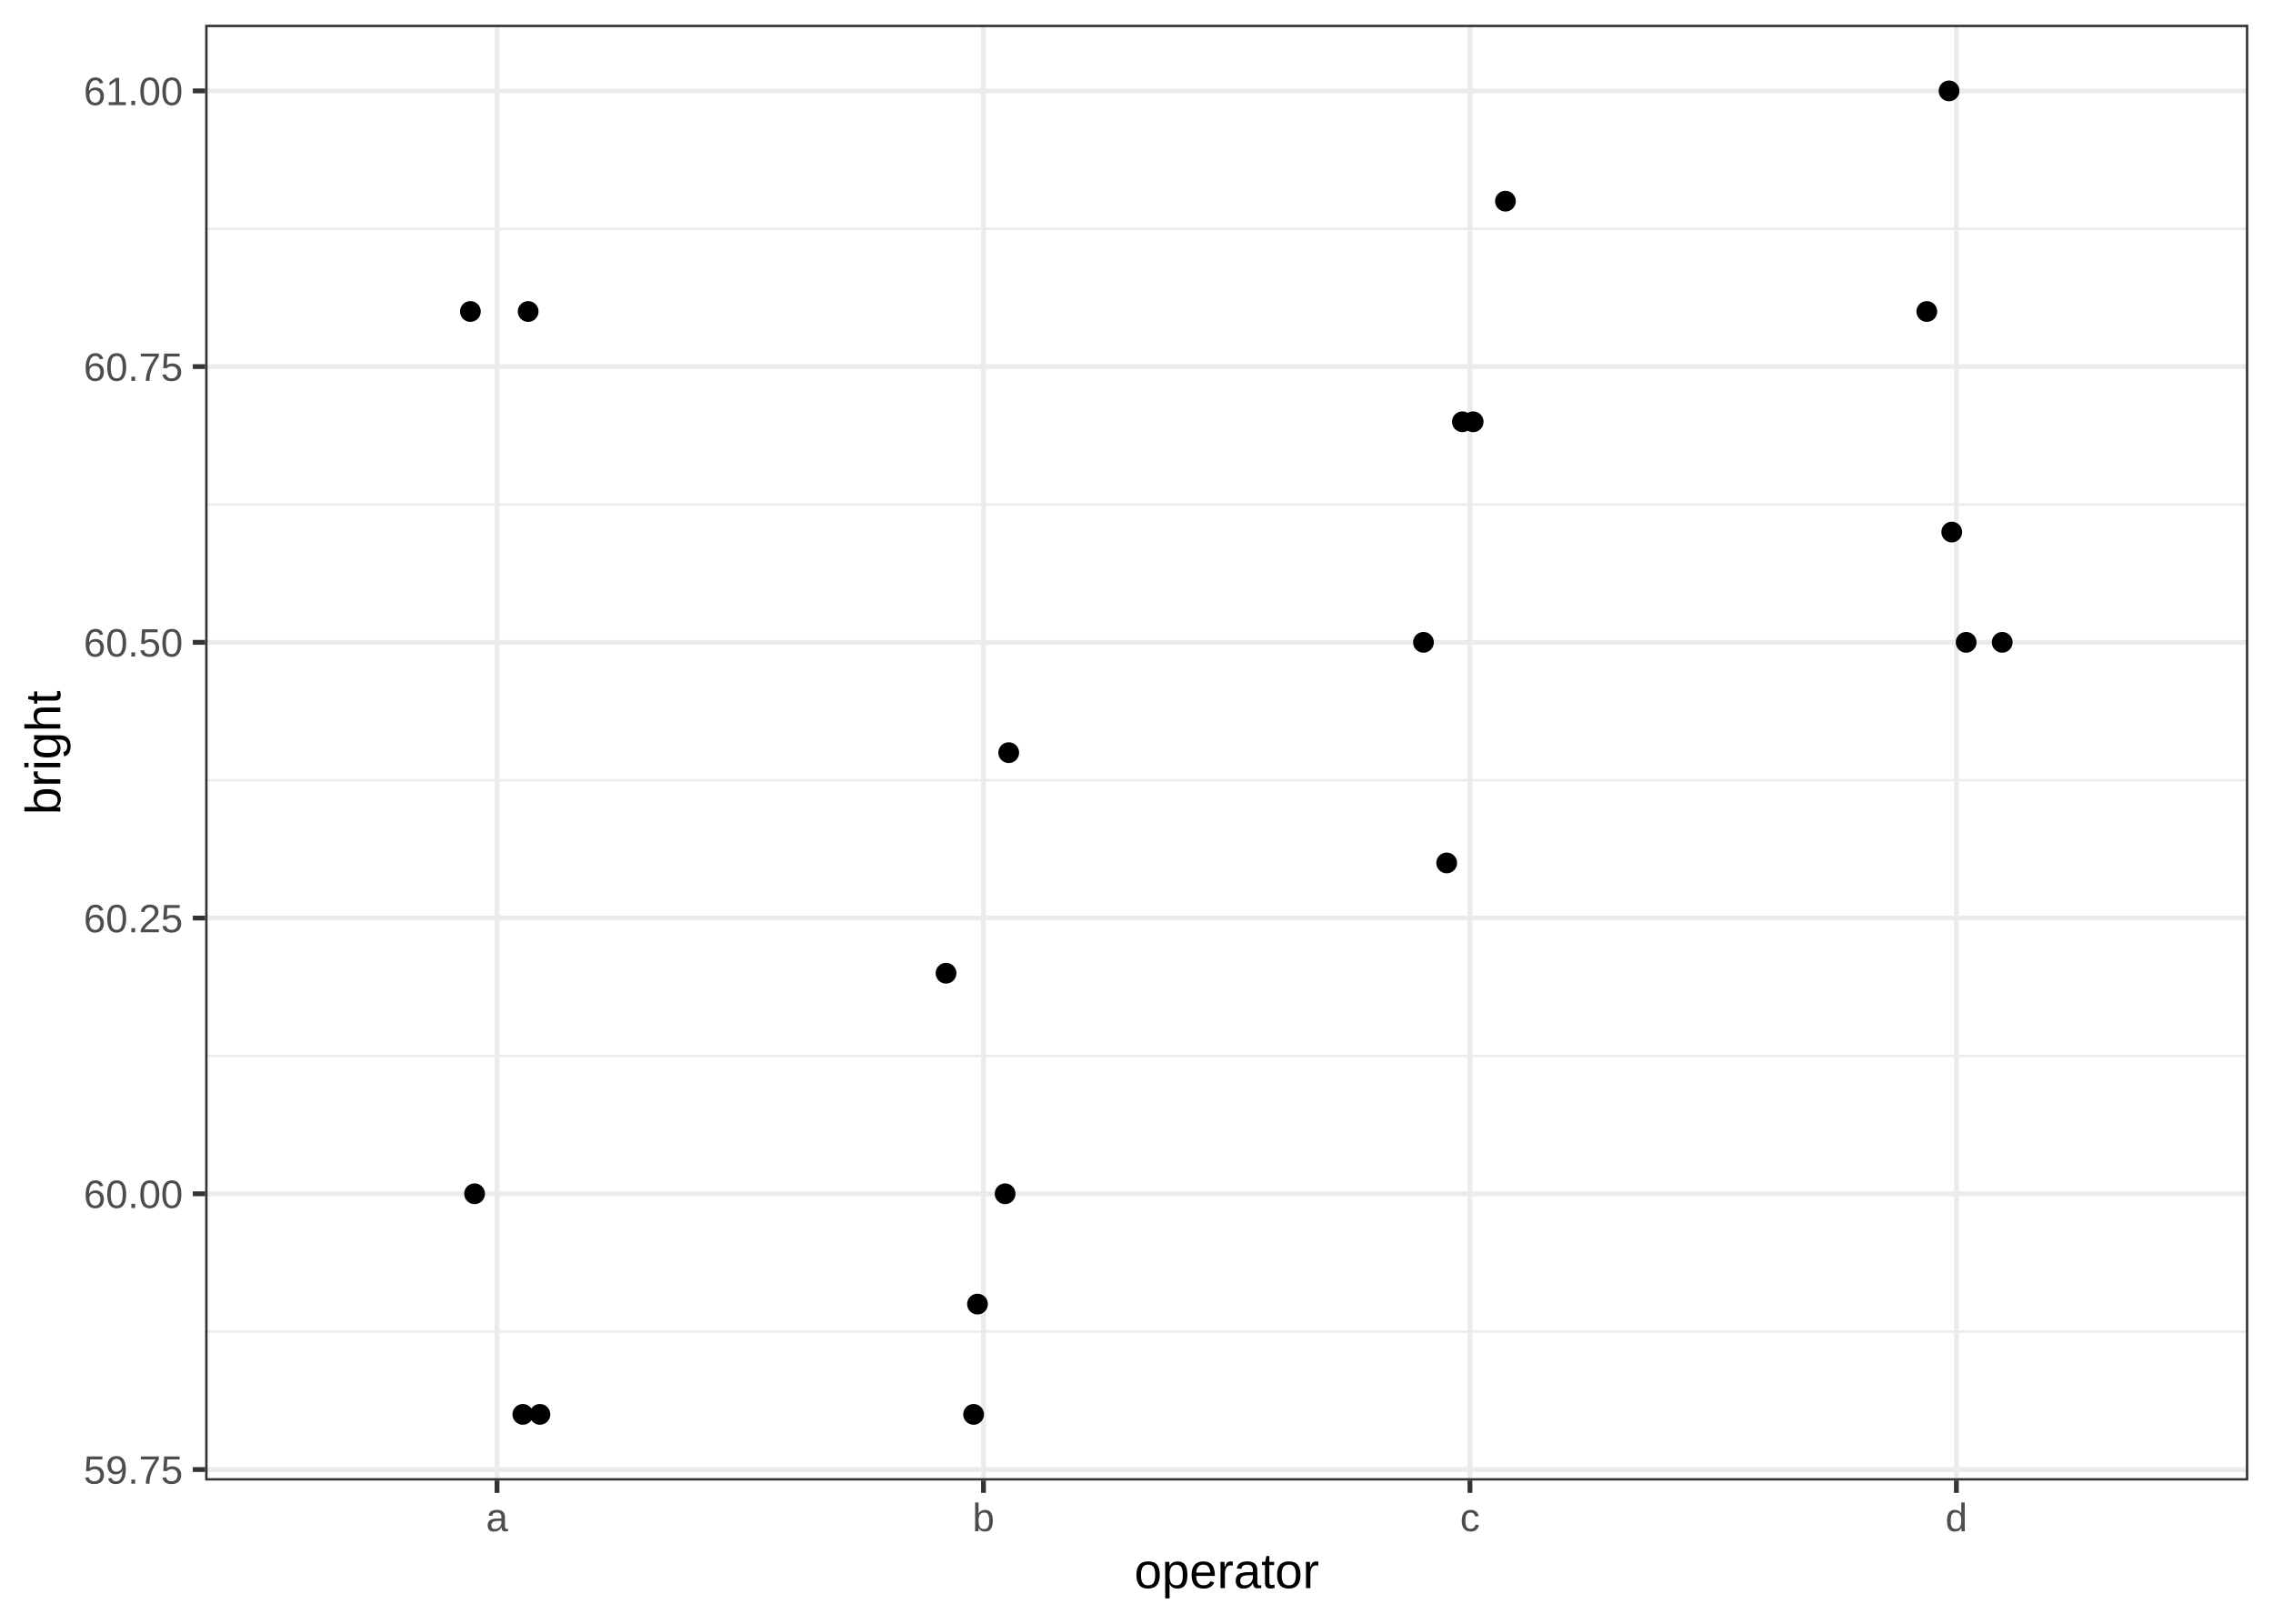
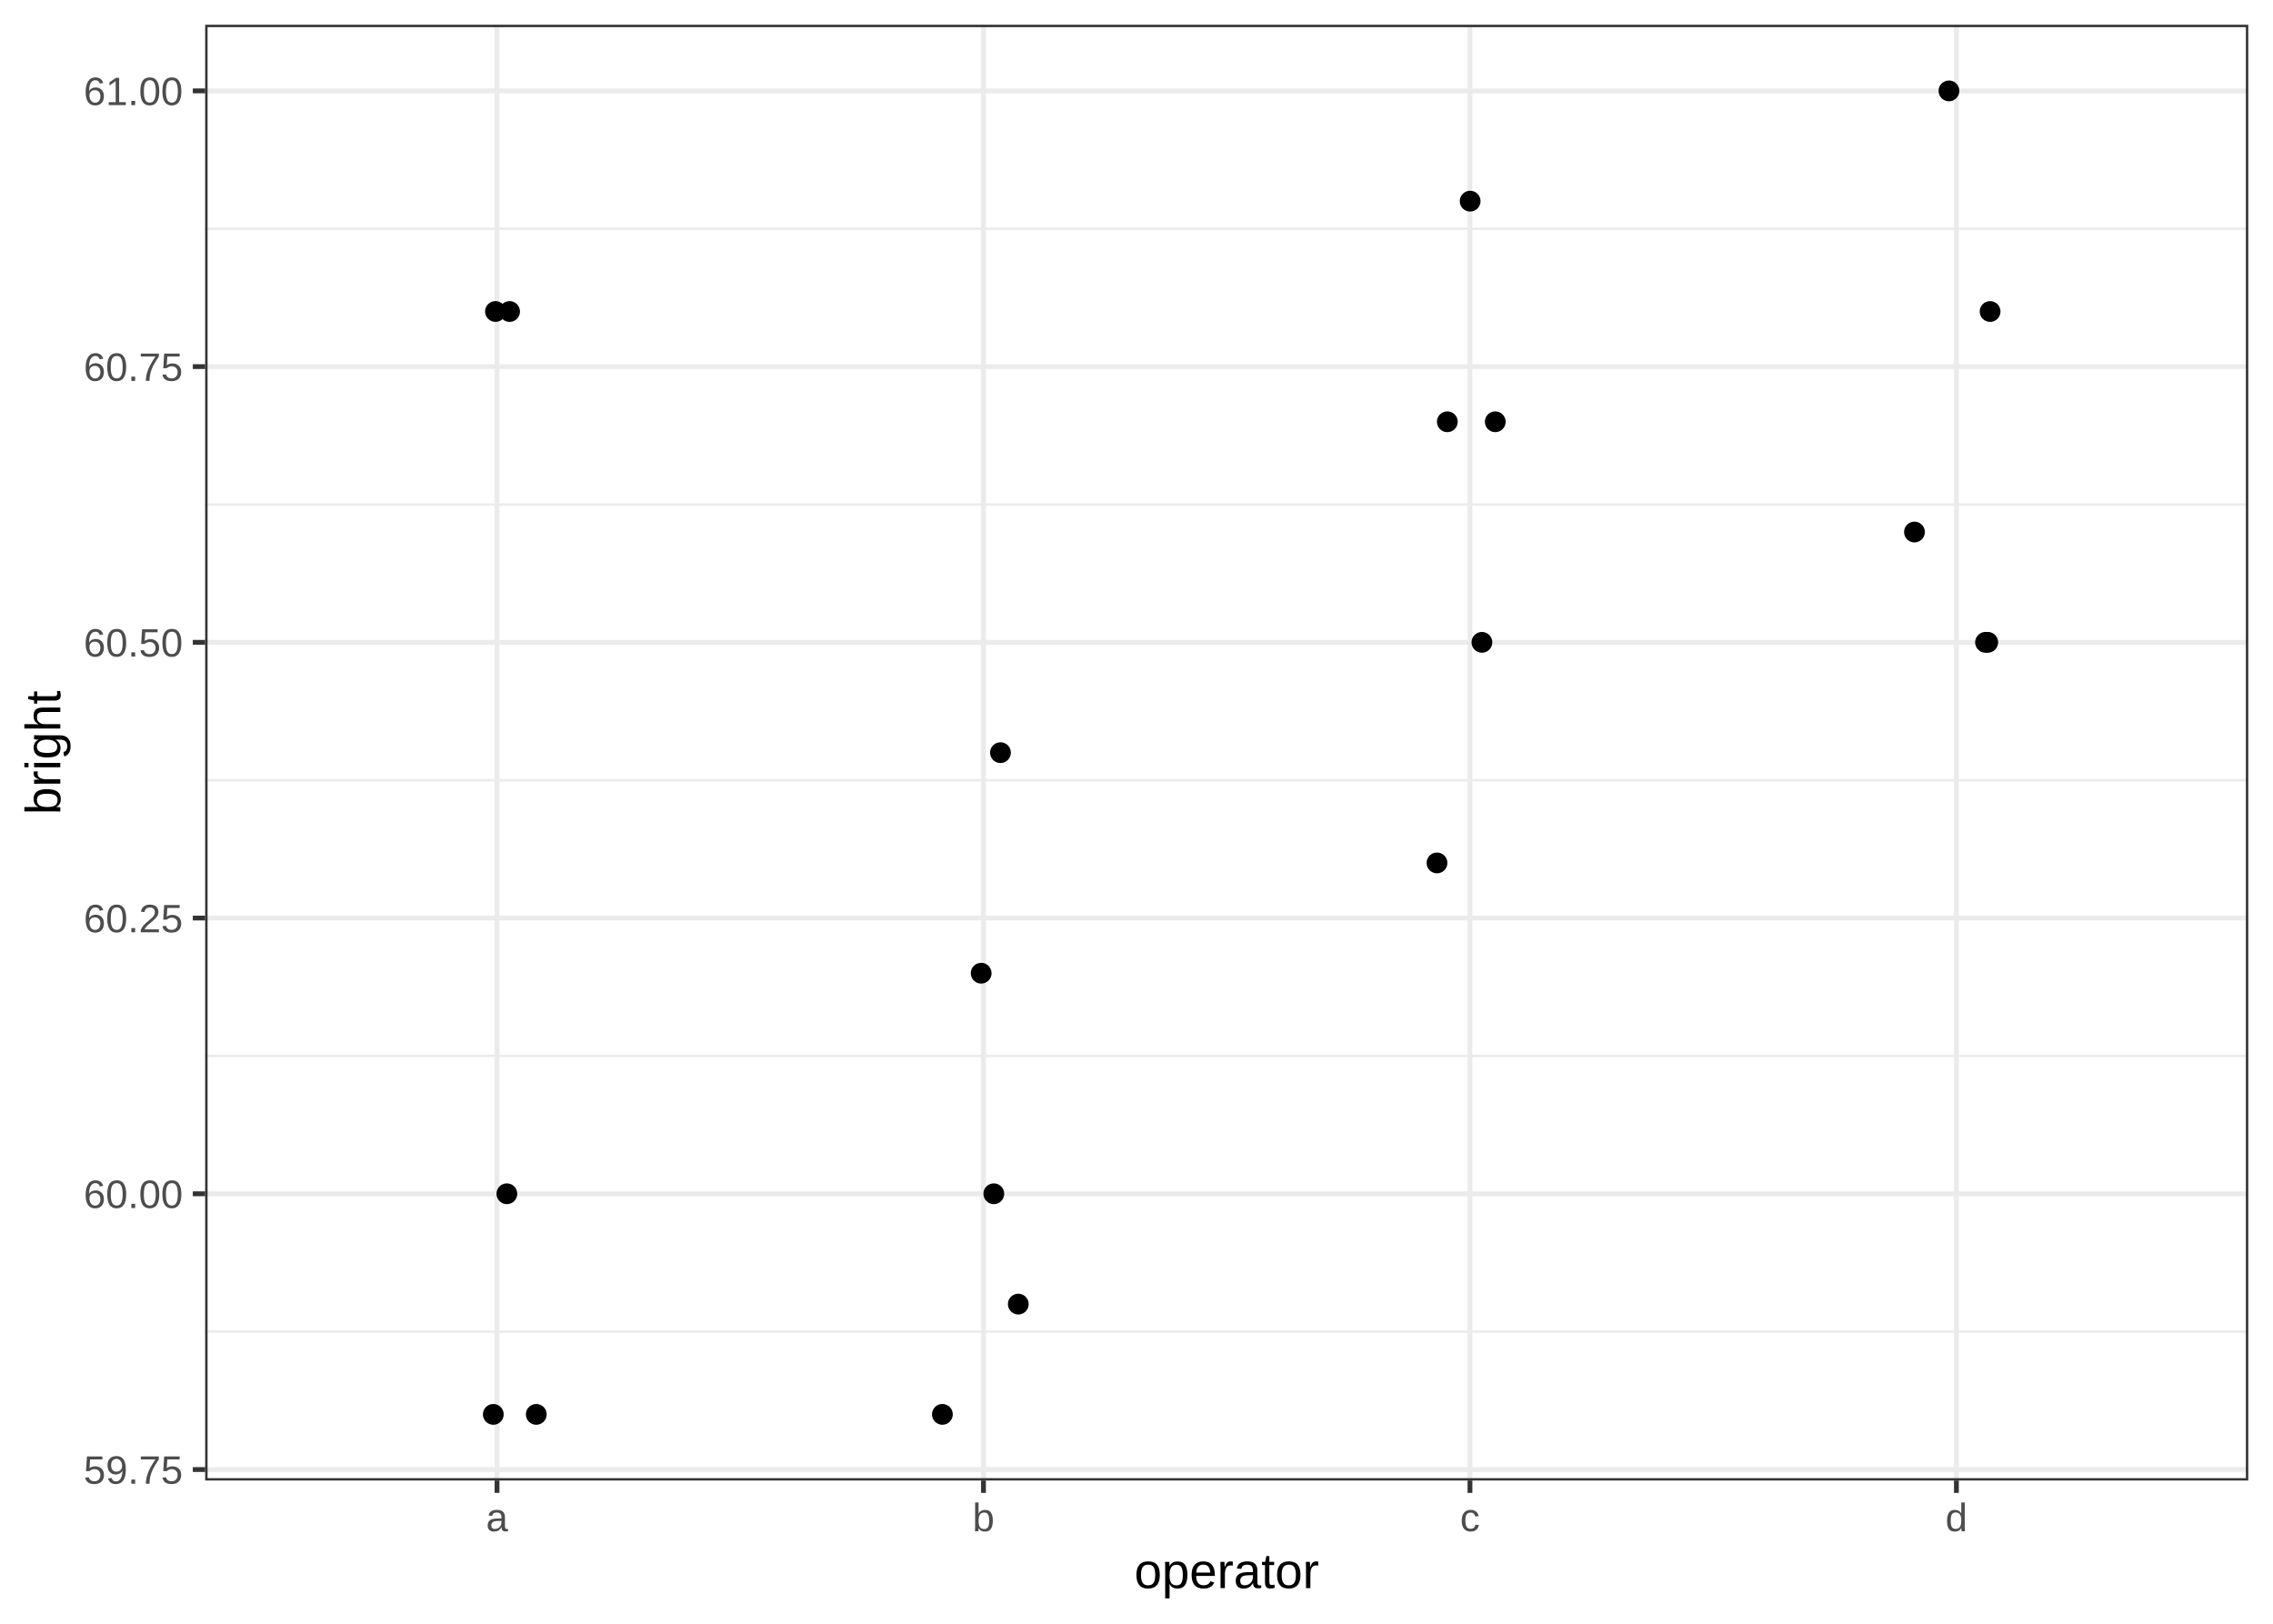
<svg xmlns="http://www.w3.org/2000/svg" class="svglite" width="504.00pt" height="360.00pt" viewBox="0 0 504.00 360.00">
  <defs>
    <style type="text/css">
    .svglite line, .svglite polyline, .svglite polygon, .svglite path, .svglite rect, .svglite circle {
      fill: none;
      stroke: #000000;
      stroke-linecap: round;
      stroke-linejoin: round;
      stroke-miterlimit: 10.00;
    }
    .svglite text {
      white-space: pre;
    }
  </style>
  </defs>
  <rect width="100%" height="100%" style="stroke: none; fill: #FFFFFF;" />
  <defs>
    <clipPath id="cpMC4wMHw1MDQuMDB8MC4wMHwzNjAuMDA=">
      <rect x="0.00" y="0.00" width="504.00" height="360.00" />
    </clipPath>
  </defs>
  <g clip-path="url(#cpMC4wMHw1MDQuMDB8MC4wMHwzNjAuMDA=)">
    <rect x="0.00" y="0.00" width="504.00" height="360.00" style="stroke-width: 1.07; stroke: #FFFFFF; fill: #FFFFFF;" />
  </g>
  <defs>
    <clipPath id="cpNDUuNDl8NDk4LjUyfDUuNDh8MzI4LjI1">
      <rect x="45.49" y="5.48" width="453.03" height="322.77" />
    </clipPath>
  </defs>
  <g clip-path="url(#cpNDUuNDl8NDk4LjUyfDUuNDh8MzI4LjI1)">
    <rect x="45.49" y="5.48" width="453.03" height="322.77" style="stroke-width: 1.07; stroke: none; fill: #FFFFFF;" />
    <polyline points="45.49,295.24 498.52,295.24 " style="stroke-width: 0.53; stroke: #EBEBEB; stroke-linecap: butt;" />
    <polyline points="45.49,234.11 498.52,234.11 " style="stroke-width: 0.53; stroke: #EBEBEB; stroke-linecap: butt;" />
    <polyline points="45.49,172.98 498.52,172.98 " style="stroke-width: 0.53; stroke: #EBEBEB; stroke-linecap: butt;" />
    <polyline points="45.49,111.85 498.52,111.85 " style="stroke-width: 0.53; stroke: #EBEBEB; stroke-linecap: butt;" />
    <polyline points="45.49,50.72 498.52,50.72 " style="stroke-width: 0.53; stroke: #EBEBEB; stroke-linecap: butt;" />
    <polyline points="45.49,325.81 498.52,325.81 " style="stroke-width: 1.07; stroke: #EBEBEB; stroke-linecap: butt;" />
    <polyline points="45.49,264.67 498.52,264.67 " style="stroke-width: 1.07; stroke: #EBEBEB; stroke-linecap: butt;" />
    <polyline points="45.49,203.54 498.52,203.54 " style="stroke-width: 1.07; stroke: #EBEBEB; stroke-linecap: butt;" />
    <polyline points="45.49,142.41 498.52,142.41 " style="stroke-width: 1.07; stroke: #EBEBEB; stroke-linecap: butt;" />
    <polyline points="45.49,81.28 498.52,81.28 " style="stroke-width: 1.07; stroke: #EBEBEB; stroke-linecap: butt;" />
    <polyline points="45.49,20.15 498.52,20.15 " style="stroke-width: 1.07; stroke: #EBEBEB; stroke-linecap: butt;" />
    <polyline points="110.21,328.25 110.21,5.48 " style="stroke-width: 1.07; stroke: #EBEBEB; stroke-linecap: butt;" />
    <polyline points="218.07,328.25 218.07,5.48 " style="stroke-width: 1.07; stroke: #EBEBEB; stroke-linecap: butt;" />
    <polyline points="325.94,328.25 325.94,5.48 " style="stroke-width: 1.07; stroke: #EBEBEB; stroke-linecap: butt;" />
    <polyline points="433.80,328.25 433.80,5.48 " style="stroke-width: 1.07; stroke: #EBEBEB; stroke-linecap: butt;" />
-     <circle cx="119.72" cy="313.58" r="1.95" style="stroke-width: 0.71; fill: #000000;" />
-     <circle cx="105.23" cy="264.67" r="1.95" style="stroke-width: 0.71; fill: #000000;" />
-     <circle cx="117.11" cy="69.06" r="1.95" style="stroke-width: 0.71; fill: #000000;" />
-     <circle cx="104.30" cy="69.06" r="1.95" style="stroke-width: 0.71; fill: #000000;" />
-     <circle cx="115.93" cy="313.58" r="1.95" style="stroke-width: 0.71; fill: #000000;" />
-     <circle cx="215.88" cy="313.58" r="1.95" style="stroke-width: 0.71; fill: #000000;" />
-     <circle cx="209.77" cy="215.77" r="1.95" style="stroke-width: 0.71; fill: #000000;" />
-     <circle cx="223.67" cy="166.87" r="1.95" style="stroke-width: 0.71; fill: #000000;" />
-     <circle cx="216.74" cy="289.13" r="1.95" style="stroke-width: 0.71; fill: #000000;" />
-     <circle cx="222.87" cy="264.67" r="1.95" style="stroke-width: 0.71; fill: #000000;" />
-     <circle cx="324.26" cy="93.51" r="1.95" style="stroke-width: 0.71; fill: #000000;" />
-     <circle cx="326.65" cy="93.51" r="1.95" style="stroke-width: 0.71; fill: #000000;" />
-     <circle cx="315.63" cy="142.41" r="1.95" style="stroke-width: 0.71; fill: #000000;" />
-     <circle cx="333.81" cy="44.60" r="1.95" style="stroke-width: 0.71; fill: #000000;" />
-     <circle cx="320.78" cy="191.32" r="1.95" style="stroke-width: 0.71; fill: #000000;" />
-     <circle cx="432.17" cy="20.15" r="1.95" style="stroke-width: 0.71; fill: #000000;" />
-     <circle cx="427.24" cy="69.06" r="1.95" style="stroke-width: 0.71; fill: #000000;" />
-     <circle cx="432.77" cy="117.96" r="1.95" style="stroke-width: 0.71; fill: #000000;" />
-     <circle cx="435.96" cy="142.41" r="1.95" style="stroke-width: 0.71; fill: #000000;" />
-     <circle cx="443.96" cy="142.41" r="1.95" style="stroke-width: 0.71; fill: #000000;" />
+     <circle cx="118.91" cy="313.58" r="1.95" style="stroke-width: 0.71; fill: #000000;" />
+     <circle cx="112.39" cy="264.67" r="1.95" style="stroke-width: 0.71; fill: #000000;" />
+     <circle cx="109.86" cy="69.06" r="1.95" style="stroke-width: 0.71; fill: #000000;" />
+     <circle cx="112.99" cy="69.06" r="1.95" style="stroke-width: 0.71; fill: #000000;" />
+     <circle cx="109.38" cy="313.58" r="1.95" style="stroke-width: 0.71; fill: #000000;" />
+     <circle cx="208.96" cy="313.58" r="1.95" style="stroke-width: 0.71; fill: #000000;" />
+     <circle cx="217.56" cy="215.77" r="1.95" style="stroke-width: 0.71; fill: #000000;" />
+     <circle cx="221.84" cy="166.87" r="1.95" style="stroke-width: 0.71; fill: #000000;" />
+     <circle cx="225.79" cy="289.13" r="1.95" style="stroke-width: 0.71; fill: #000000;" />
+     <circle cx="220.36" cy="264.67" r="1.95" style="stroke-width: 0.71; fill: #000000;" />
+     <circle cx="320.92" cy="93.51" r="1.95" style="stroke-width: 0.71; fill: #000000;" />
+     <circle cx="331.55" cy="93.51" r="1.95" style="stroke-width: 0.71; fill: #000000;" />
+     <circle cx="328.59" cy="142.41" r="1.95" style="stroke-width: 0.71; fill: #000000;" />
+     <circle cx="325.98" cy="44.60" r="1.95" style="stroke-width: 0.71; fill: #000000;" />
+     <circle cx="318.63" cy="191.32" r="1.95" style="stroke-width: 0.71; fill: #000000;" />
+     <circle cx="432.15" cy="20.15" r="1.95" style="stroke-width: 0.71; fill: #000000;" />
+     <circle cx="441.27" cy="69.06" r="1.95" style="stroke-width: 0.71; fill: #000000;" />
+     <circle cx="424.50" cy="117.96" r="1.95" style="stroke-width: 0.71; fill: #000000;" />
+     <circle cx="440.26" cy="142.41" r="1.95" style="stroke-width: 0.71; fill: #000000;" />
+     <circle cx="440.75" cy="142.41" r="1.95" style="stroke-width: 0.71; fill: #000000;" />
    <rect x="45.49" y="5.48" width="453.03" height="322.77" style="stroke-width: 1.07; stroke: #333333;" />
  </g>
  <g clip-path="url(#cpMC4wMHw1MDQuMDB8MC4wMHwzNjAuMDA=)">
    <text x="40.56" y="328.96" text-anchor="end" style="font-size: 8.80px;fill: #4D4D4D; font-family: &quot;Arial&quot;;" textLength="22.02px" lengthAdjust="spacingAndGlyphs">59.75</text>
    <text x="40.56" y="267.83" text-anchor="end" style="font-size: 8.80px;fill: #4D4D4D; font-family: &quot;Arial&quot;;" textLength="22.02px" lengthAdjust="spacingAndGlyphs">60.00</text>
    <text x="40.56" y="206.70" text-anchor="end" style="font-size: 8.80px;fill: #4D4D4D; font-family: &quot;Arial&quot;;" textLength="22.02px" lengthAdjust="spacingAndGlyphs">60.25</text>
    <text x="40.56" y="145.57" text-anchor="end" style="font-size: 8.80px;fill: #4D4D4D; font-family: &quot;Arial&quot;;" textLength="22.02px" lengthAdjust="spacingAndGlyphs">60.50</text>
    <text x="40.56" y="84.44" text-anchor="end" style="font-size: 8.80px;fill: #4D4D4D; font-family: &quot;Arial&quot;;" textLength="22.02px" lengthAdjust="spacingAndGlyphs">60.75</text>
    <text x="40.56" y="23.30" text-anchor="end" style="font-size: 8.80px;fill: #4D4D4D; font-family: &quot;Arial&quot;;" textLength="22.02px" lengthAdjust="spacingAndGlyphs">61.00</text>
    <polyline points="42.75,325.81 45.49,325.81 " style="stroke-width: 1.07; stroke: #333333; stroke-linecap: butt;" />
    <polyline points="42.75,264.67 45.49,264.67 " style="stroke-width: 1.07; stroke: #333333; stroke-linecap: butt;" />
    <polyline points="42.75,203.54 45.49,203.54 " style="stroke-width: 1.07; stroke: #333333; stroke-linecap: butt;" />
    <polyline points="42.75,142.41 45.49,142.41 " style="stroke-width: 1.07; stroke: #333333; stroke-linecap: butt;" />
    <polyline points="42.75,81.28 45.49,81.28 " style="stroke-width: 1.07; stroke: #333333; stroke-linecap: butt;" />
    <polyline points="42.75,20.15 45.49,20.15 " style="stroke-width: 1.07; stroke: #333333; stroke-linecap: butt;" />
    <polyline points="110.21,330.99 110.21,328.25 " style="stroke-width: 1.07; stroke: #333333; stroke-linecap: butt;" />
    <polyline points="218.07,330.99 218.07,328.25 " style="stroke-width: 1.07; stroke: #333333; stroke-linecap: butt;" />
    <polyline points="325.94,330.99 325.94,328.25 " style="stroke-width: 1.07; stroke: #333333; stroke-linecap: butt;" />
    <polyline points="433.80,330.99 433.80,328.25 " style="stroke-width: 1.07; stroke: #333333; stroke-linecap: butt;" />
    <text x="110.21" y="339.49" text-anchor="middle" style="font-size: 8.80px;fill: #4D4D4D; font-family: &quot;Arial&quot;;" textLength="4.90px" lengthAdjust="spacingAndGlyphs">a</text>
    <text x="218.07" y="339.49" text-anchor="middle" style="font-size: 8.80px;fill: #4D4D4D; font-family: &quot;Arial&quot;;" textLength="4.90px" lengthAdjust="spacingAndGlyphs">b</text>
    <text x="325.94" y="339.49" text-anchor="middle" style="font-size: 8.80px;fill: #4D4D4D; font-family: &quot;Arial&quot;;" textLength="4.40px" lengthAdjust="spacingAndGlyphs">c</text>
    <text x="433.80" y="339.49" text-anchor="middle" style="font-size: 8.80px;fill: #4D4D4D; font-family: &quot;Arial&quot;;" textLength="4.90px" lengthAdjust="spacingAndGlyphs">d</text>
    <text x="272.00" y="352.10" text-anchor="middle" style="font-size: 11.00px; font-family: &quot;Arial&quot;;" textLength="40.98px" lengthAdjust="spacingAndGlyphs">operator</text>
    <text transform="translate(13.37,166.87) rotate(-90)" text-anchor="middle" style="font-size: 11.00px; font-family: &quot;Arial&quot;;" textLength="27.52px" lengthAdjust="spacingAndGlyphs">bright</text>
  </g>
</svg>
